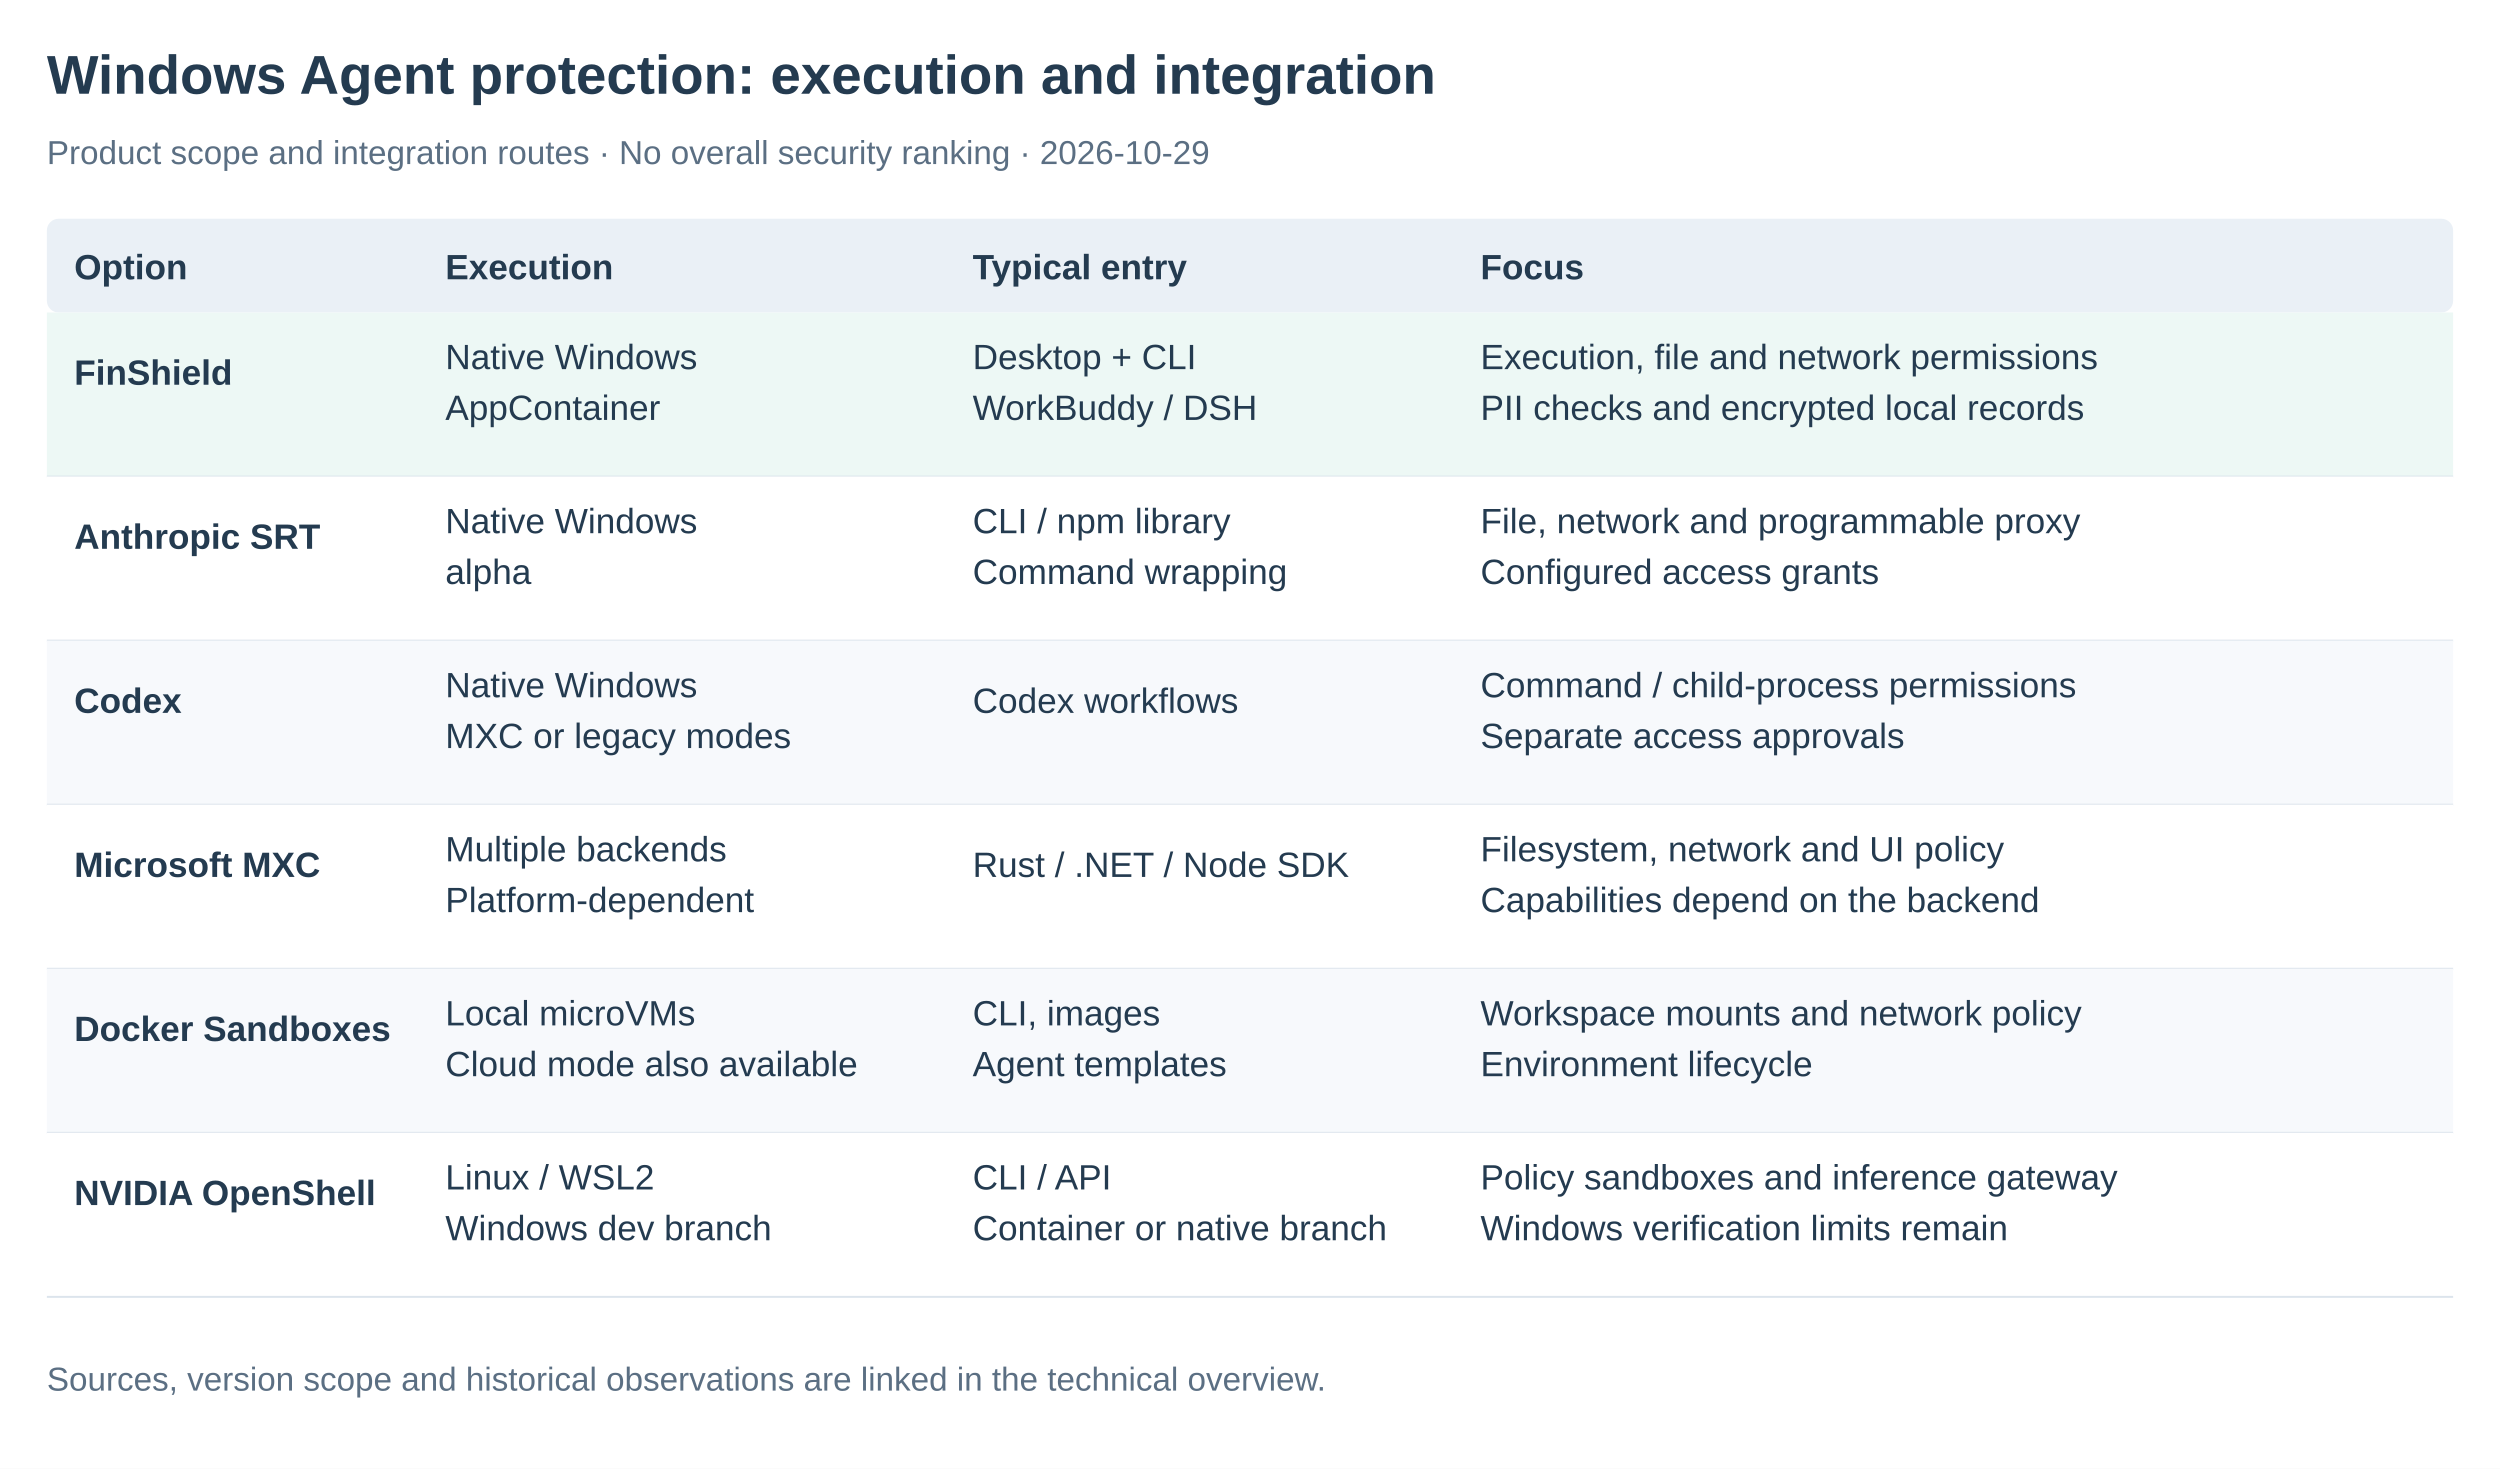
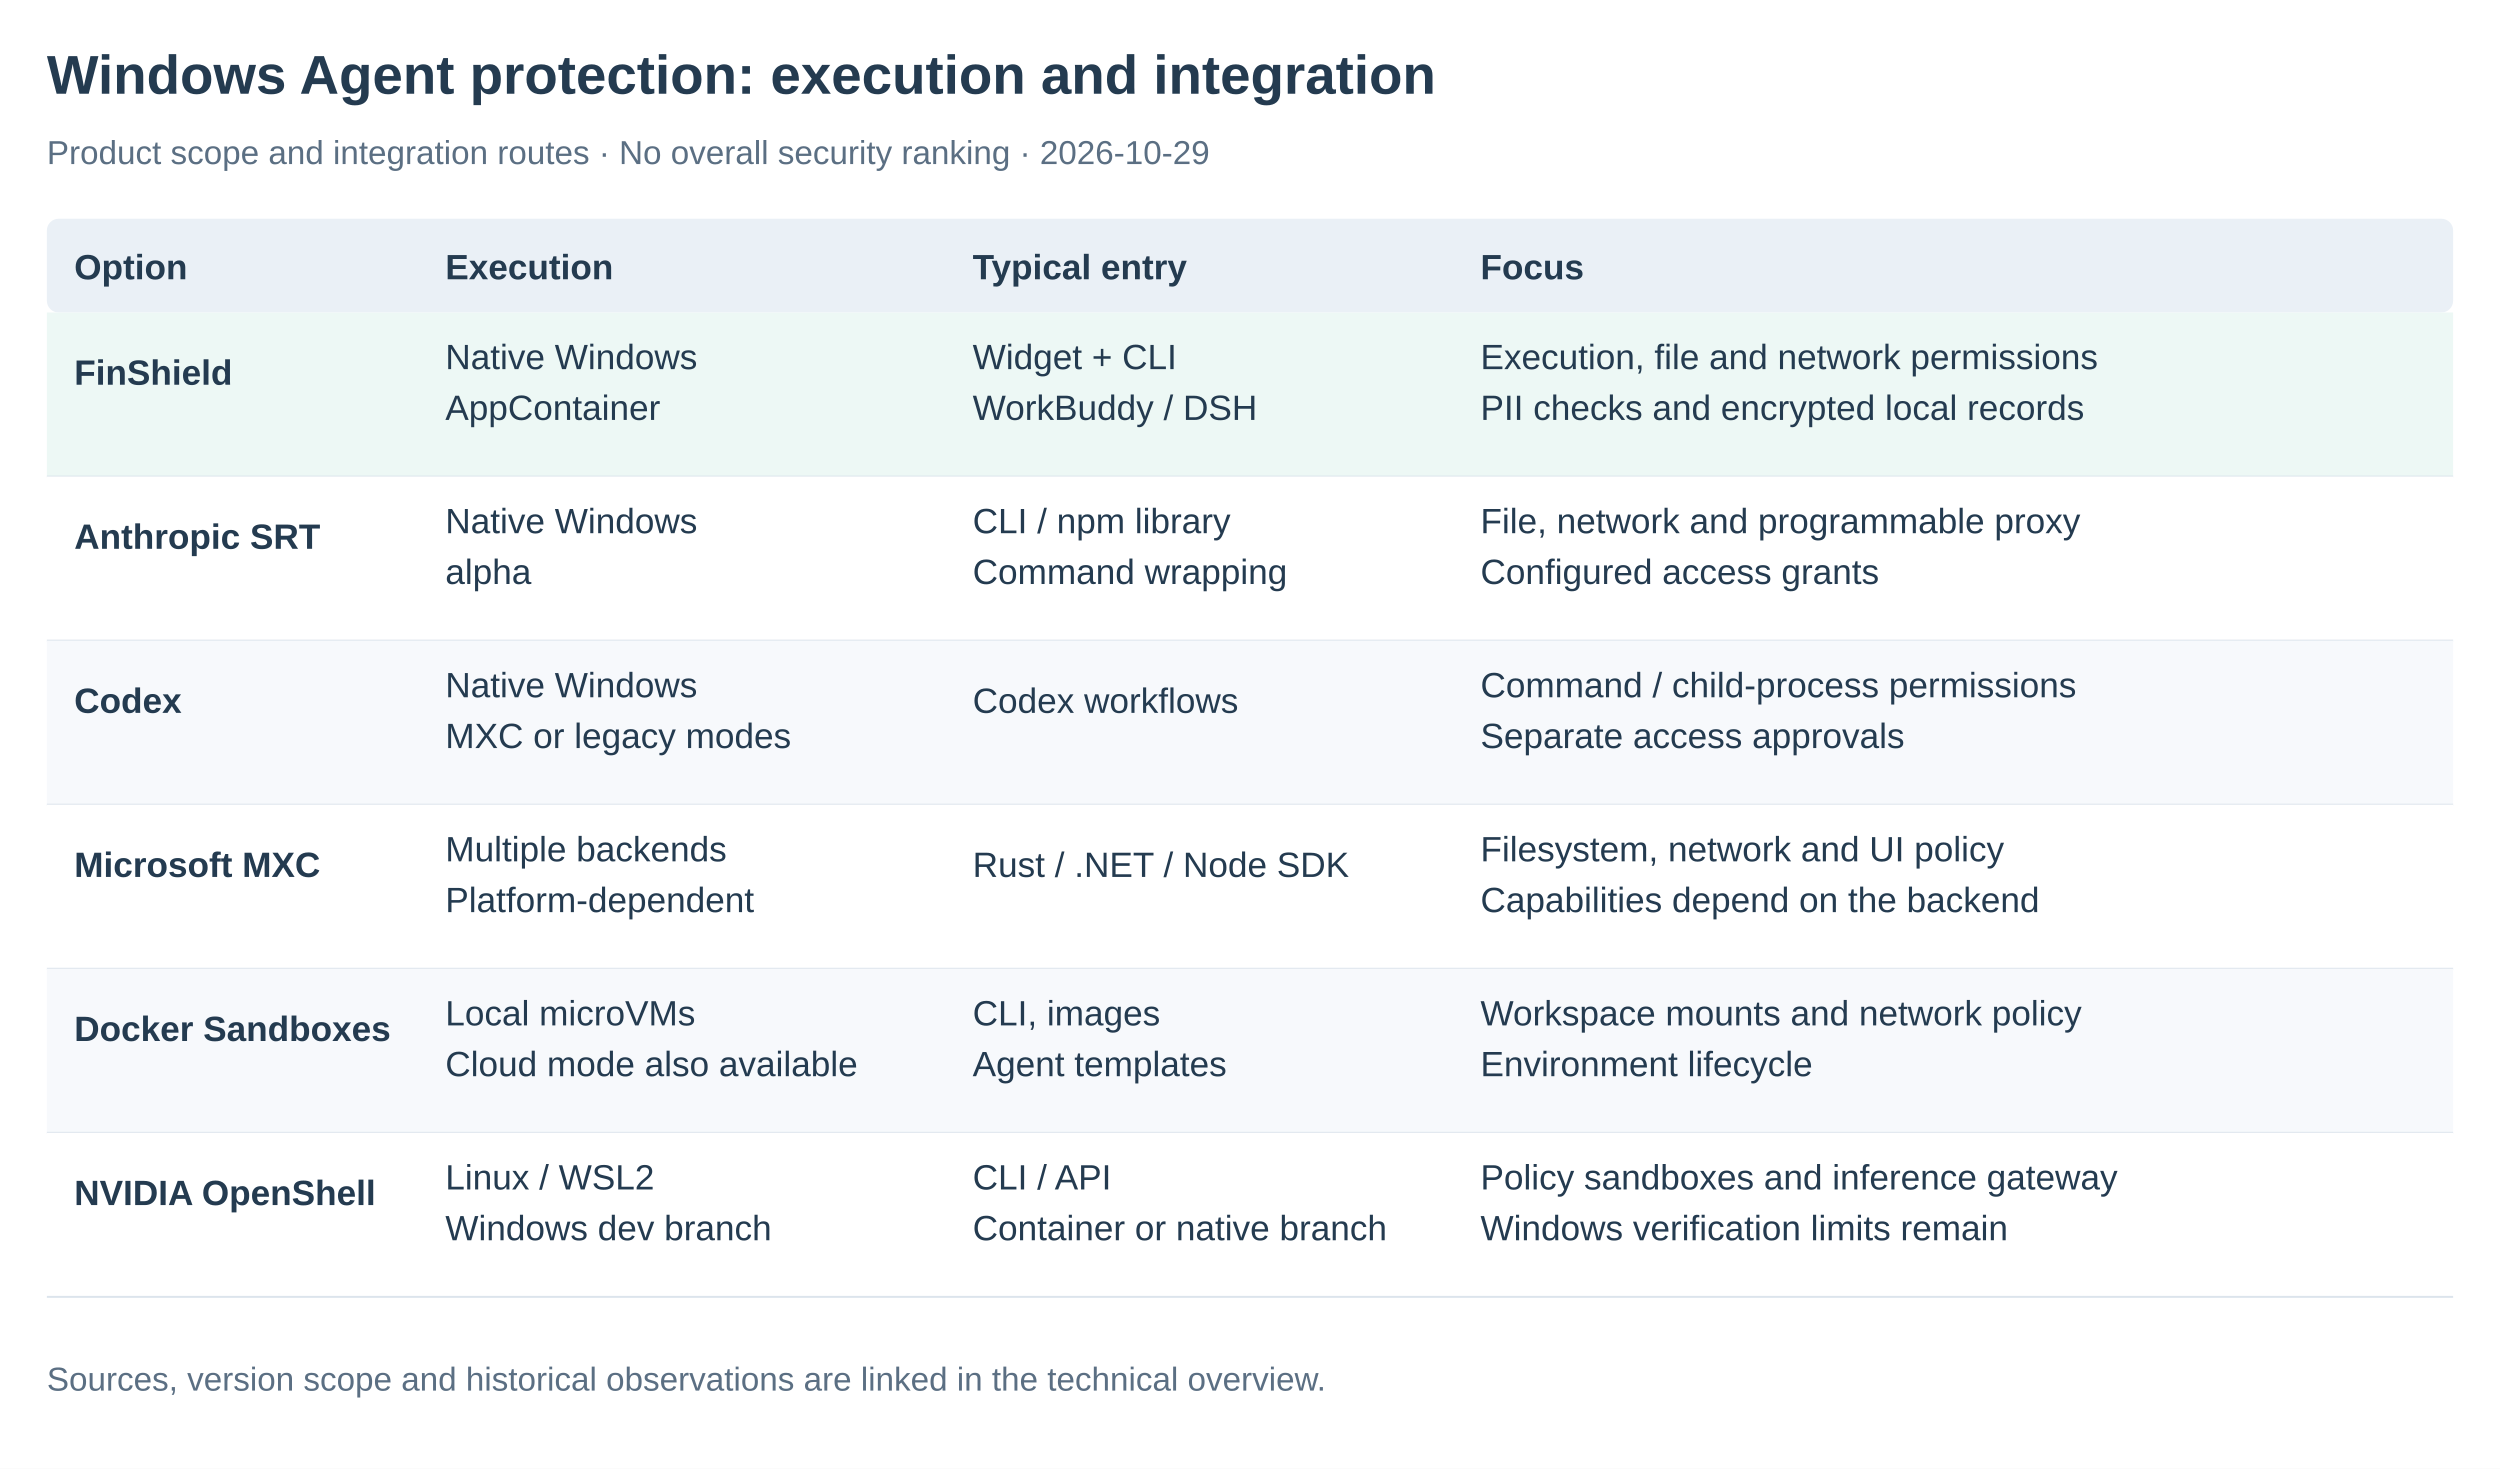
<svg xmlns="http://www.w3.org/2000/svg" width="1280" height="752" viewBox="0 0 1280 752" role="img" aria-labelledby="title desc">
  <style>text{font-family:Microsoft YaHei,Segoe UI,Arial,sans-serif;fill:#243b50}.heading{font-size:28px;font-weight:650}.sub{font-size:17px;fill:#5b6f83}.cell{font-size:18px}.header,.product{font-size:18px;font-weight:650}</style>
  <rect width="1280" height="752" fill="white" />
  <text x="24" y="48" class="heading">Windows Agent protection: execution and integration</text>
  <text x="24" y="84" class="sub">Product scope and integration routes · No overall security ranking · 2026-10-29</text>
  <rect x="24" y="112" width="1232" height="48" rx="6" fill="#eaf0f6" />
  <text x="38" y="143" class="header">Option</text>
  <text x="228" y="143" class="header">Execution</text>
  <text x="498" y="143" class="header">Typical entry</text>
  <text x="758" y="143" class="header">Focus</text>
  <rect x="24" y="160" width="1232" height="84" fill="#edf8f5" />
  <path d="M24 244H1256" stroke="#dce4ec" />
  <text x="38" y="197" class="product">FinShield</text>
  <text x="228" y="189" class="cell">Native Windows</text>
  <text x="228" y="215" class="cell">AppContainer</text>
-   <text x="498" y="189" class="cell">Desktop + CLI</text>
+   <text x="498" y="189" class="cell">Widget + CLI</text>
  <text x="498" y="215" class="cell">WorkBuddy / DSH</text>
  <text x="758" y="189" class="cell">Execution, file and network permissions</text>
  <text x="758" y="215" class="cell">PII checks and encrypted local records</text>
  <rect x="24" y="244" width="1232" height="84" fill="white" />
  <path d="M24 328H1256" stroke="#dce4ec" />
  <text x="38" y="281" class="product">Anthropic SRT</text>
  <text x="228" y="273" class="cell">Native Windows</text>
  <text x="228" y="299" class="cell">alpha</text>
  <text x="498" y="273" class="cell">CLI / npm library</text>
  <text x="498" y="299" class="cell">Command wrapping</text>
  <text x="758" y="273" class="cell">File, network and programmable proxy</text>
  <text x="758" y="299" class="cell">Configured access grants</text>
  <rect x="24" y="328" width="1232" height="84" fill="#f7f9fc" />
  <path d="M24 412H1256" stroke="#dce4ec" />
  <text x="38" y="365" class="product">Codex</text>
  <text x="228" y="357" class="cell">Native Windows</text>
  <text x="228" y="383" class="cell">MXC or legacy modes</text>
  <text x="498" y="365" class="cell">Codex workflows</text>
  <text x="758" y="357" class="cell">Command / child-process permissions</text>
  <text x="758" y="383" class="cell">Separate access approvals</text>
  <rect x="24" y="412" width="1232" height="84" fill="white" />
  <path d="M24 496H1256" stroke="#dce4ec" />
  <text x="38" y="449" class="product">Microsoft MXC</text>
  <text x="228" y="441" class="cell">Multiple backends</text>
  <text x="228" y="467" class="cell">Platform-dependent</text>
  <text x="498" y="449" class="cell">Rust / .NET / Node SDK</text>
  <text x="758" y="441" class="cell">Filesystem, network and UI policy</text>
  <text x="758" y="467" class="cell">Capabilities depend on the backend</text>
  <rect x="24" y="496" width="1232" height="84" fill="#f7f9fc" />
  <path d="M24 580H1256" stroke="#dce4ec" />
  <text x="38" y="533" class="product">Docker Sandboxes</text>
  <text x="228" y="525" class="cell">Local microVMs</text>
  <text x="228" y="551" class="cell">Cloud mode also available</text>
  <text x="498" y="525" class="cell">CLI, images</text>
  <text x="498" y="551" class="cell">Agent templates</text>
  <text x="758" y="525" class="cell">Workspace mounts and network policy</text>
  <text x="758" y="551" class="cell">Environment lifecycle</text>
  <rect x="24" y="580" width="1232" height="84" fill="white" />
  <path d="M24 664H1256" stroke="#dce4ec" />
  <text x="38" y="617" class="product">NVIDIA OpenShell</text>
  <text x="228" y="609" class="cell">Linux / WSL2</text>
  <text x="228" y="635" class="cell">Windows dev branch</text>
  <text x="498" y="609" class="cell">CLI / API</text>
  <text x="498" y="635" class="cell">Container or native branch</text>
  <text x="758" y="609" class="cell">Policy sandboxes and inference gateway</text>
  <text x="758" y="635" class="cell">Windows verification limits remain</text>
  <text x="24" y="712" class="sub">Sources, version scope and historical observations are linked in the technical overview.</text>
</svg>
